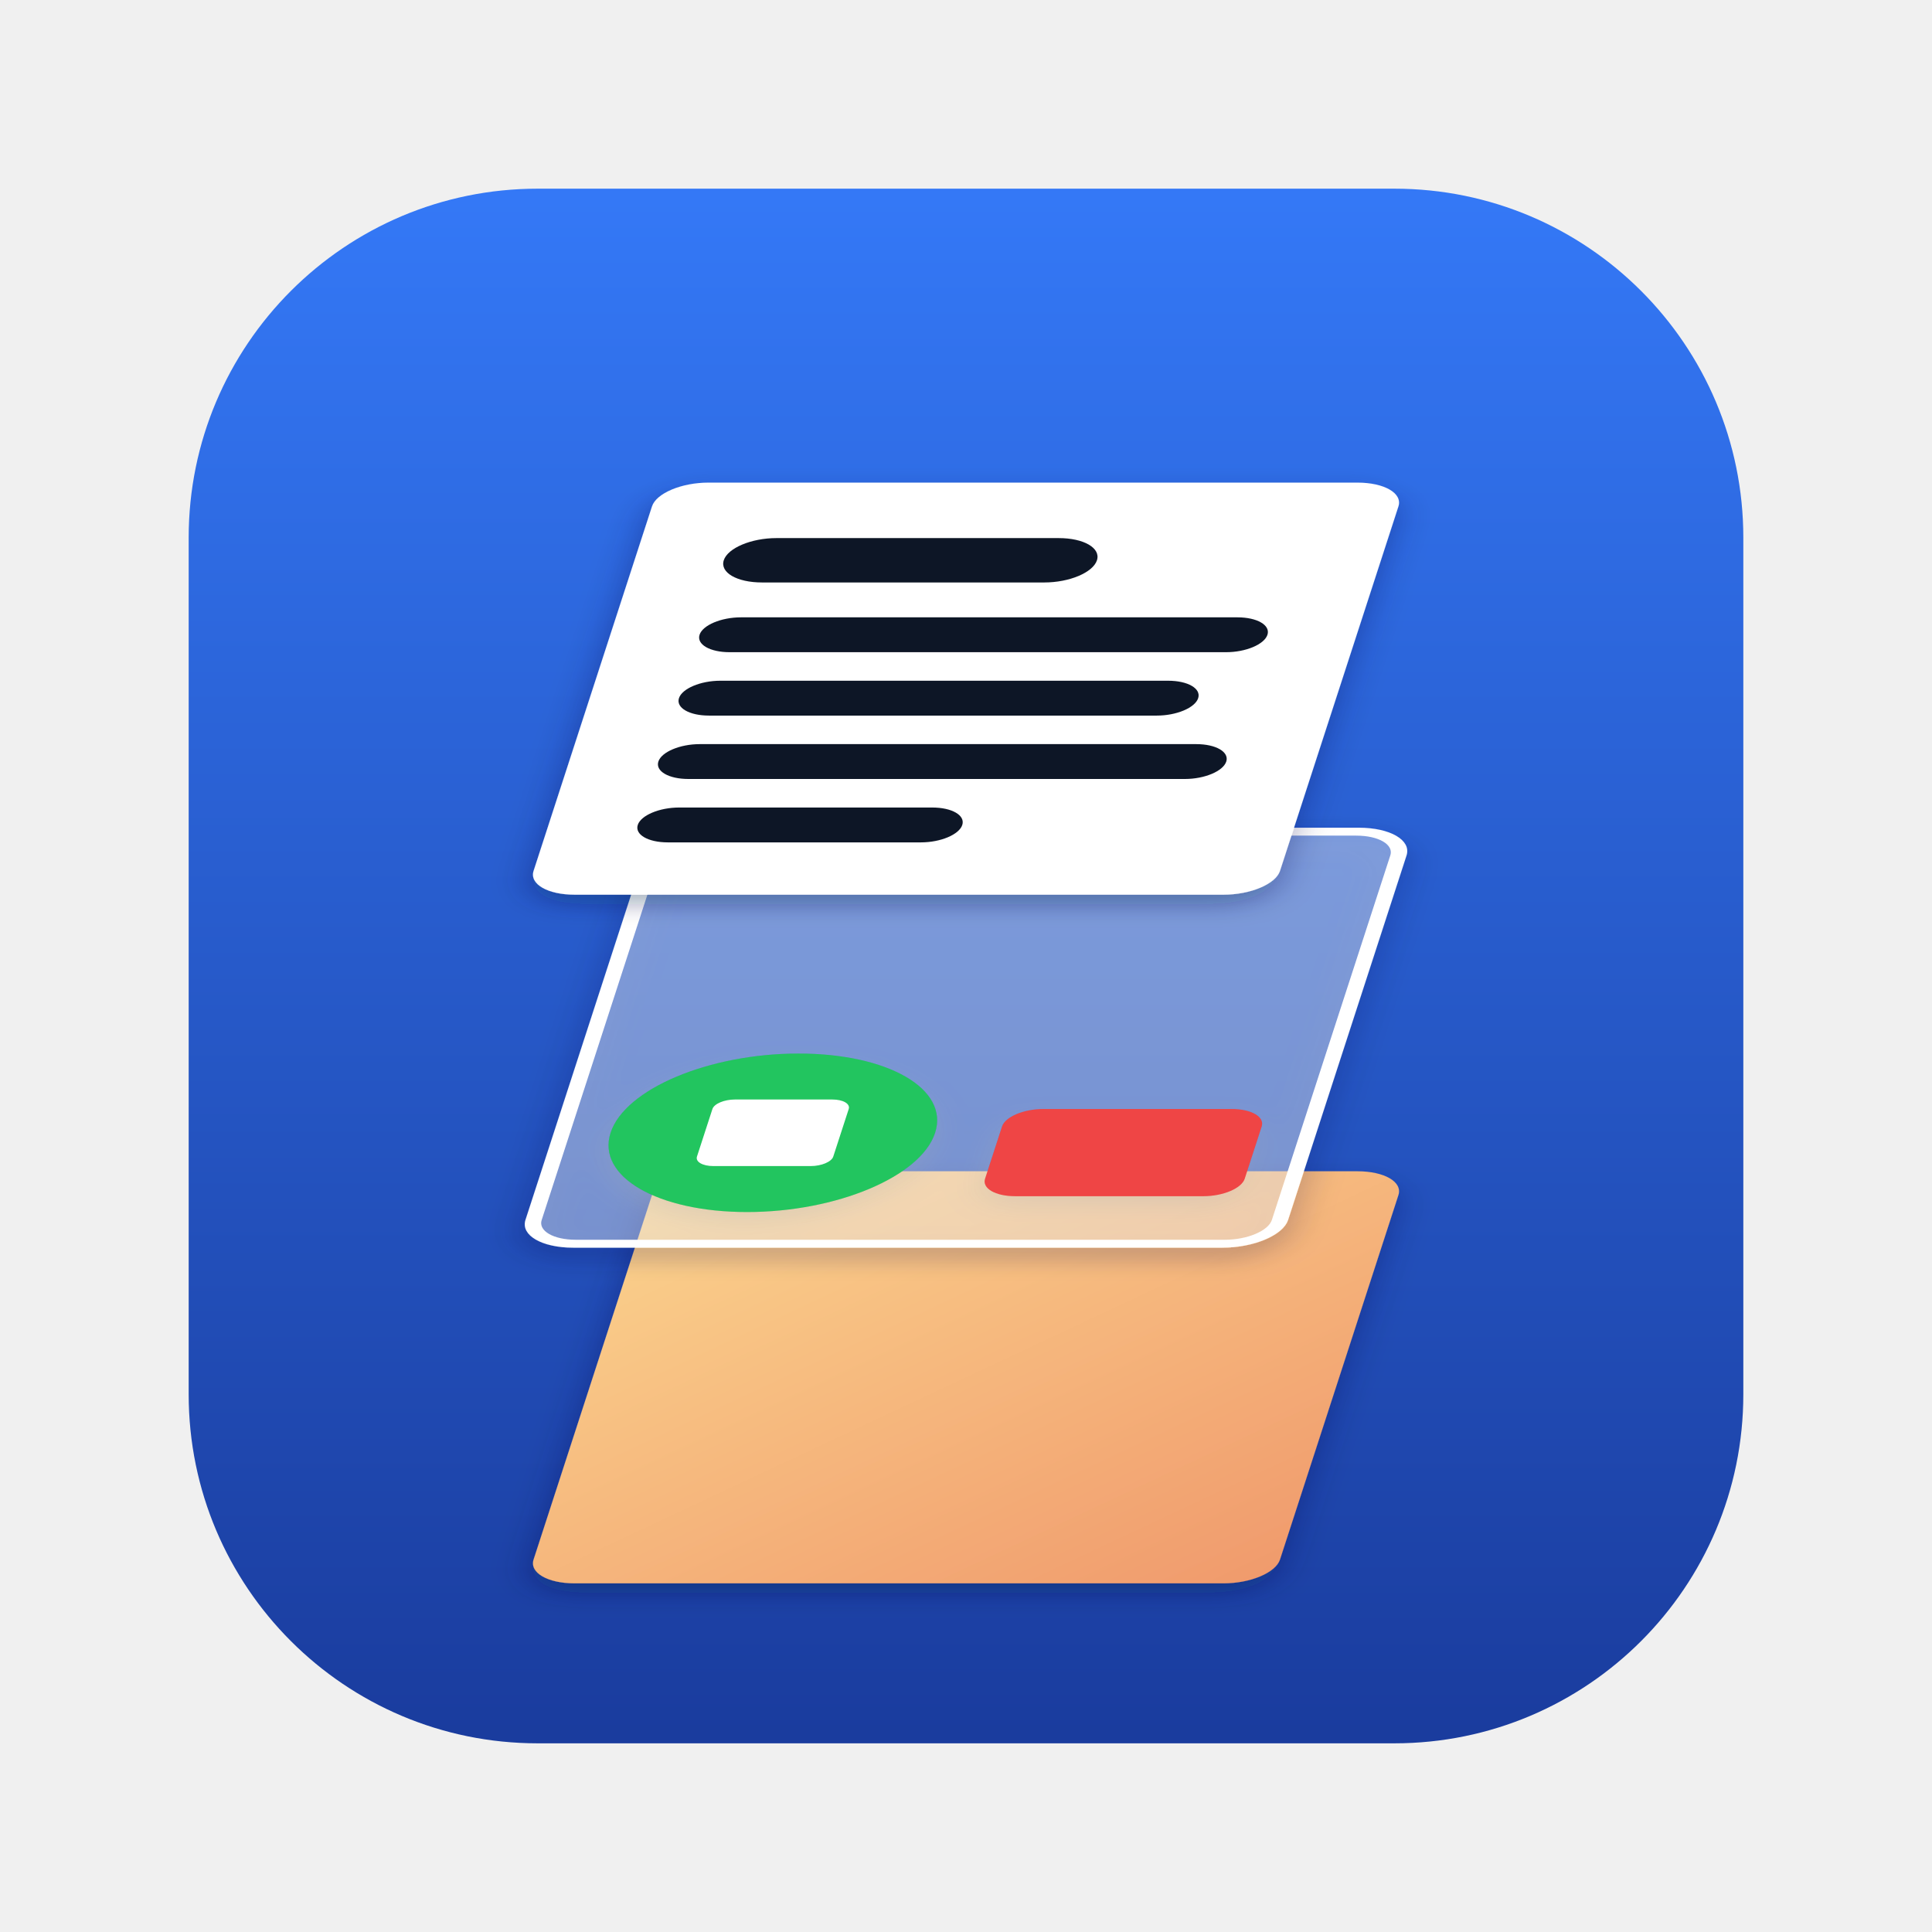
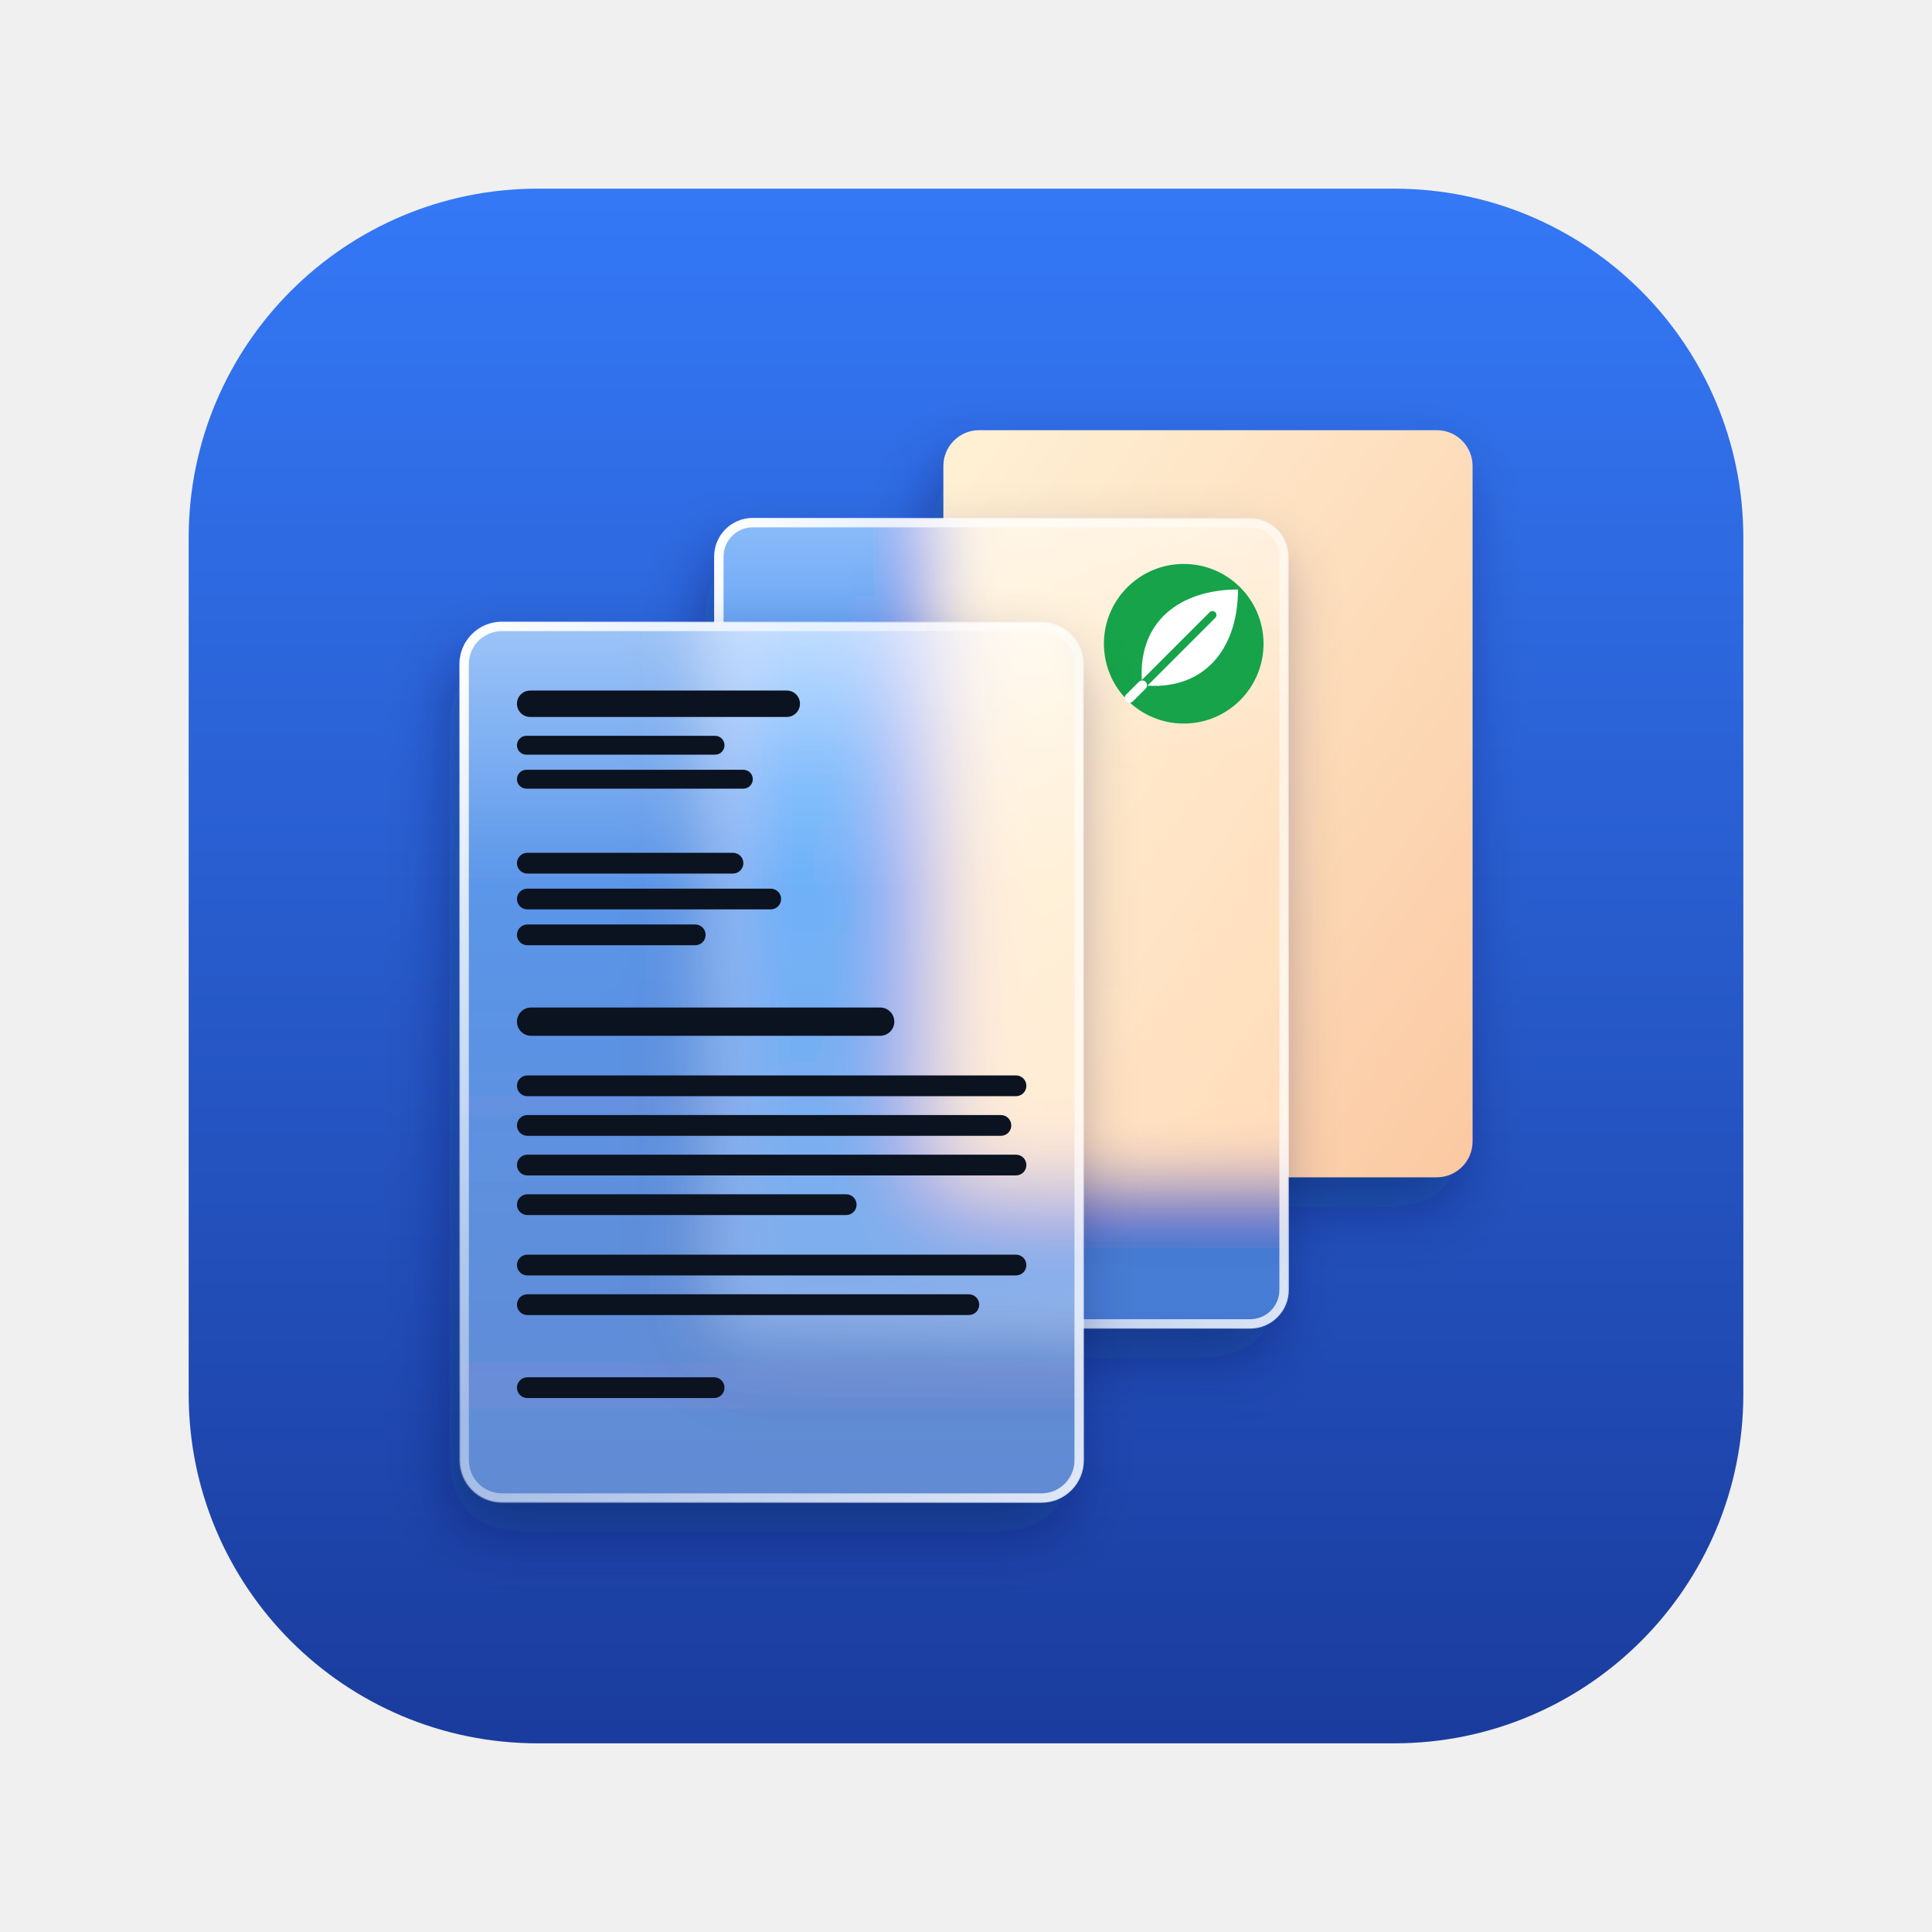
- <svg xmlns="http://www.w3.org/2000/svg" width="1024" height="1024" viewBox="0 0 1024 1024">
+ <svg xmlns="http://www.w3.org/2000/svg" xmlns:xlink="http://www.w3.org/1999/xlink" width="1024" height="1024" viewBox="0 0 1024 1024">
  <defs>
    <linearGradient id="bg" x1="0" y1="0" x2="0" y2="1">
      <stop offset="0" stop-color="#3478F6" />
      <stop offset="1" stop-color="#1A3C9E" />
    </linearGradient>
    <linearGradient id="paper" x1="0" y1="0" x2="1" y2="1">
-       <stop offset="0" stop-color="#FBD38D" />
-       <stop offset="1" stop-color="#F09A6C" />
+       <stop offset="0" stop-color="#FFF1D6" />
+       <stop offset="1" stop-color="#FBC9A2" />
    </linearGradient>
-     <filter id="sh" x="-20%" y="-20%" width="140%" height="140%">
-       <feDropShadow dx="0" dy="12" stdDeviation="14" flood-color="#0A1A4A" flood-opacity="0.35" />
+     <linearGradient id="rim" x1="0" y1="0" x2="1" y2="1">
+       <stop offset="0" stop-color="#FFFFFF" stop-opacity="1" />
+       <stop offset="0.45" stop-color="#FFFFFF" stop-opacity="0.4" />
+       <stop offset="1" stop-color="#FFFFFF" stop-opacity="0.8" />
+     </linearGradient>
+     <linearGradient id="sheen" x1="0" y1="0" x2="0" y2="1">
+       <stop offset="0" stop-color="#FFFFFF" stop-opacity="0.45" />
+       <stop offset="0.3" stop-color="#FFFFFF" stop-opacity="0.08" />
+       <stop offset="1" stop-color="#FFFFFF" stop-opacity="0.12" />
+     </linearGradient>
+     <filter id="frost" x="-10%" y="-10%" width="120%" height="120%">
+       <feGaussianBlur stdDeviation="16" />
+       <feColorMatrix type="saturate" values="1.2" />
    </filter>
+     <filter id="shadowOnly" x="-30%" y="-30%" width="160%" height="160%">
+       <feGaussianBlur in="SourceAlpha" stdDeviation="16" result="b" />
+       <feOffset in="b" dx="-6" dy="16" result="o" />
+       <feFlood flood-color="#0A1A4A" flood-opacity="0.38" />
+       <feComposite operator="in" in2="o" />
+     </filter>
+     <clipPath id="clipColor">
+       <rect x="379" y="275" width="303.6" height="428.7" rx="20" />
+     </clipPath>
+     <clipPath id="clipText">
+       <rect x="244" y="330" width="330" height="466" rx="22" />
+     </clipPath>
+     <g id="base">
+       <rect x="100" y="100" width="824" height="824" rx="185" fill="url(#bg)" />
+       <rect x="500" y="228" width="280.5" height="396" rx="19" fill="#0A1A4A" filter="url(#shadowOnly)" />
+       <rect x="500" y="228" width="280.5" height="396" rx="19" fill="url(#paper)" />
+     </g>
+     <g id="color">
+       <rect x="379" y="275" width="303.6" height="428.7" rx="20" fill="#000" filter="url(#shadowOnly)" />
+       <g clip-path="url(#clipColor)">
+         <use xlink:href="#base" filter="url(#frost)" />
+       </g>
+       <rect x="379" y="275" width="303.6" height="428.7" rx="20" fill="url(#sheen)" />
+       <rect x="379" y="275" width="303.6" height="428.7" rx="20" fill="#FFFFFF" fill-opacity="0.18" />
+       <rect x="381" y="277" width="299.6" height="424.7" rx="18" fill="none" stroke="url(#rim)" stroke-width="5" />
+       <circle cx="627.4" cy="341.2" r="42.3" fill="#16A34A" />
+       <g transform="translate(627.4 341.2) scale(0.846)">
+         <path d="M -26 26 C -30 -14 -2 -34 34 -34 C 34 4 12 30 -26 26 Z" fill="#FFFFFF" />
+         <path d="M -26 26 L 18 -18" stroke="#16A34A" stroke-width="5" stroke-linecap="round" />
+         <path d="M -26 26 L -34 34" stroke="#FFFFFF" stroke-width="6" stroke-linecap="round" />
+       </g>
+     </g>
  </defs>
-   <rect x="100" y="100" width="824" height="824" rx="185" fill="url(#bg)" />
-   <g transform="translate(512 730) skewX(-18) scale(0.86 0.42)" filter="url(#sh)">
-     <rect x="-230" y="-260" width="460" height="520" rx="30" fill="url(#paper)" />
+   <use xlink:href="#base" />
+   <use xlink:href="#color" />
+   <rect x="244" y="330" width="330" height="466" rx="22" fill="#000" filter="url(#shadowOnly)" />
+   <g clip-path="url(#clipText)">
+     <use xlink:href="#base" filter="url(#frost)" />
+     <use xlink:href="#color" filter="url(#frost)" />
  </g>
-   <g transform="translate(512 550) skewX(-18) scale(0.86 0.42)" filter="url(#sh)">
-     <rect x="-230" y="-260" width="460" height="520" rx="30" fill="#FFFFFF" fill-opacity="0.35" stroke="#FFFFFF" stroke-width="10" />
-     <circle cx="-100" cy="120" r="100" fill="#22C55E" />
-     <rect x="-142" y="78" width="84" height="84" rx="12" fill="#FFFFFF" />
-     <rect x="40" y="90" width="160" height="110" rx="22" fill="#EF4444" />
-   </g>
-   <g transform="translate(512 365) skewX(-18) scale(0.86 0.42)" filter="url(#sh)">
-     <rect x="-230" y="-260" width="460" height="520" rx="30" fill="#FFFFFF" />
-     <g fill="#111827">
-       <rect x="-175" y="-190" width="230" height="56" rx="28" />
-       <rect x="-175" y="-90" width="350" height="44" rx="22" />
-       <rect x="-175" y="-10" width="320" height="44" rx="22" />
-       <rect x="-175" y="70" width="350" height="44" rx="22" />
-       <rect x="-175" y="150" width="200" height="44" rx="22" />
-     </g>
+   <rect x="244" y="330" width="330" height="466" rx="22" fill="url(#sheen)" />
+   <rect x="244" y="330" width="330" height="466" rx="22" fill="#FFFFFF" fill-opacity="0.3" />
+   <rect x="246" y="332" width="326" height="462" rx="20" fill="none" stroke="url(#rim)" stroke-width="5" />
+   <g transform="translate(244 330)" fill="#0B1220">
+     <rect x="30" y="36" width="150" height="14" rx="7" />
+     <rect x="30" y="60" width="110" height="10" rx="5" />
+     <rect x="30" y="78" width="125" height="10" rx="5" />
+     <rect x="30" y="122" width="120" height="11" rx="5.5" />
+     <rect x="30" y="141" width="140" height="11" rx="5.5" />
+     <rect x="30" y="160" width="100" height="11" rx="5.5" />
+     <rect x="30" y="204" width="200" height="15" rx="7.5" />
+     <rect x="30" y="240" width="270" height="11" rx="5.5" />
+     <rect x="30" y="261" width="262" height="11" rx="5.5" />
+     <rect x="30" y="282" width="270" height="11" rx="5.5" />
+     <rect x="30" y="303" width="180" height="11" rx="5.5" />
+     <rect x="30" y="335" width="270" height="11" rx="5.5" />
+     <rect x="30" y="356" width="245" height="11" rx="5.5" />
+     <rect x="30" y="400" width="110" height="11" rx="5.5" />
  </g>
</svg>
